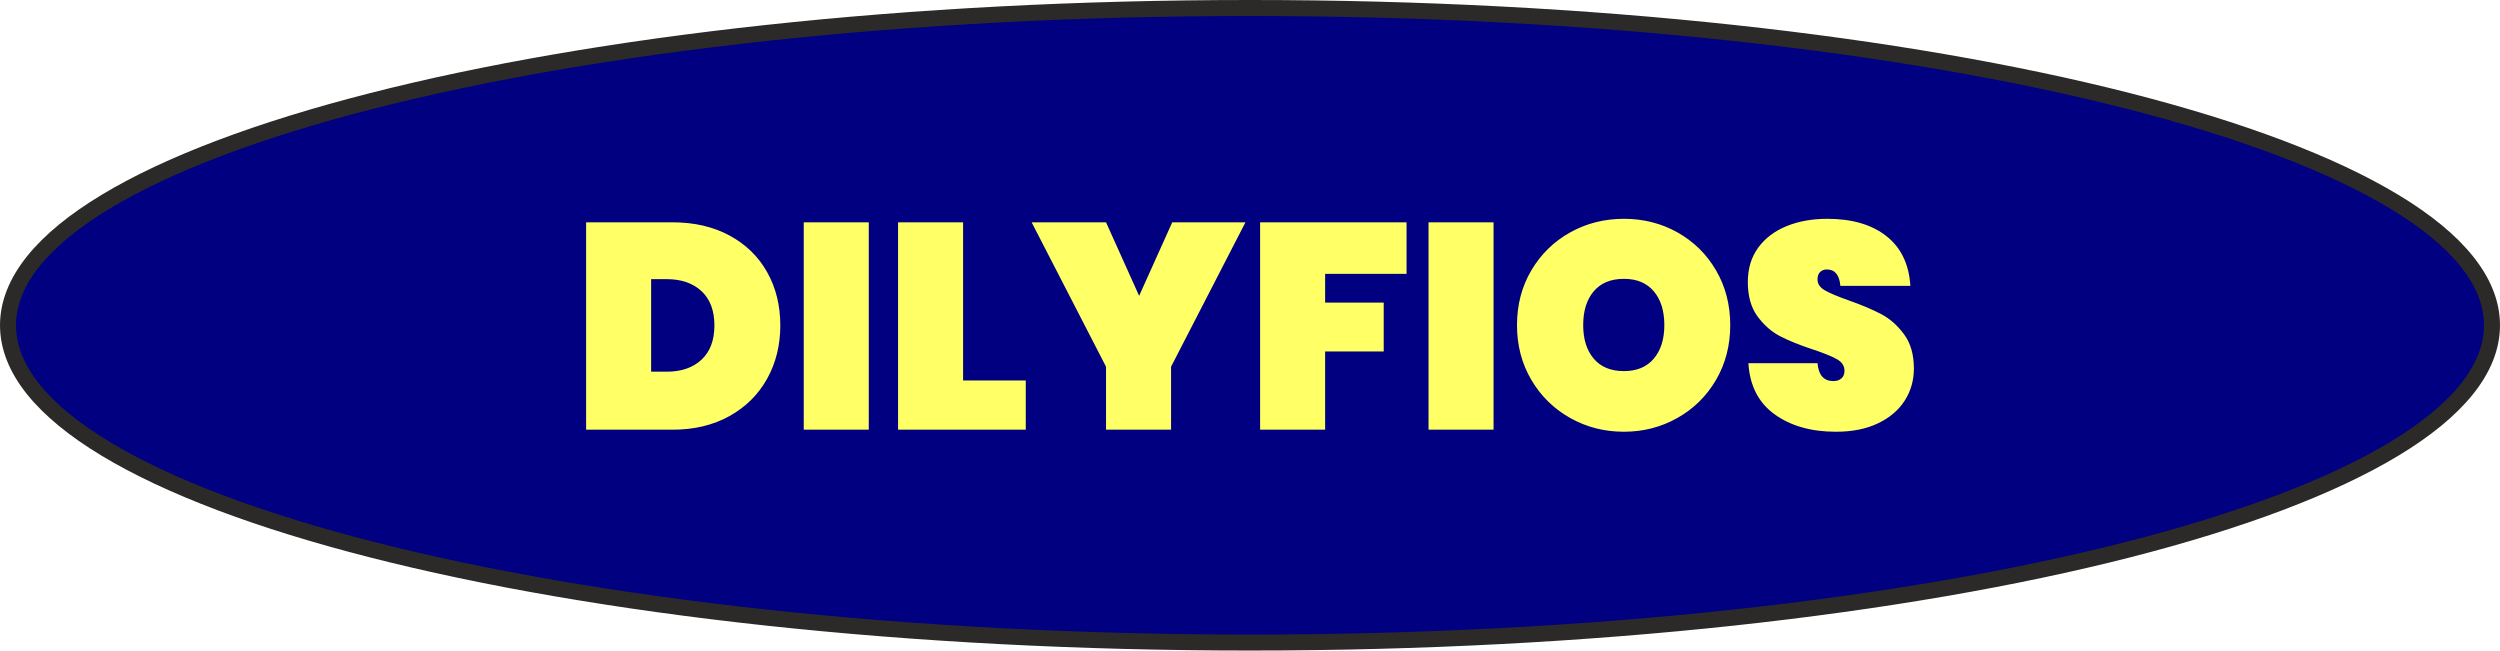
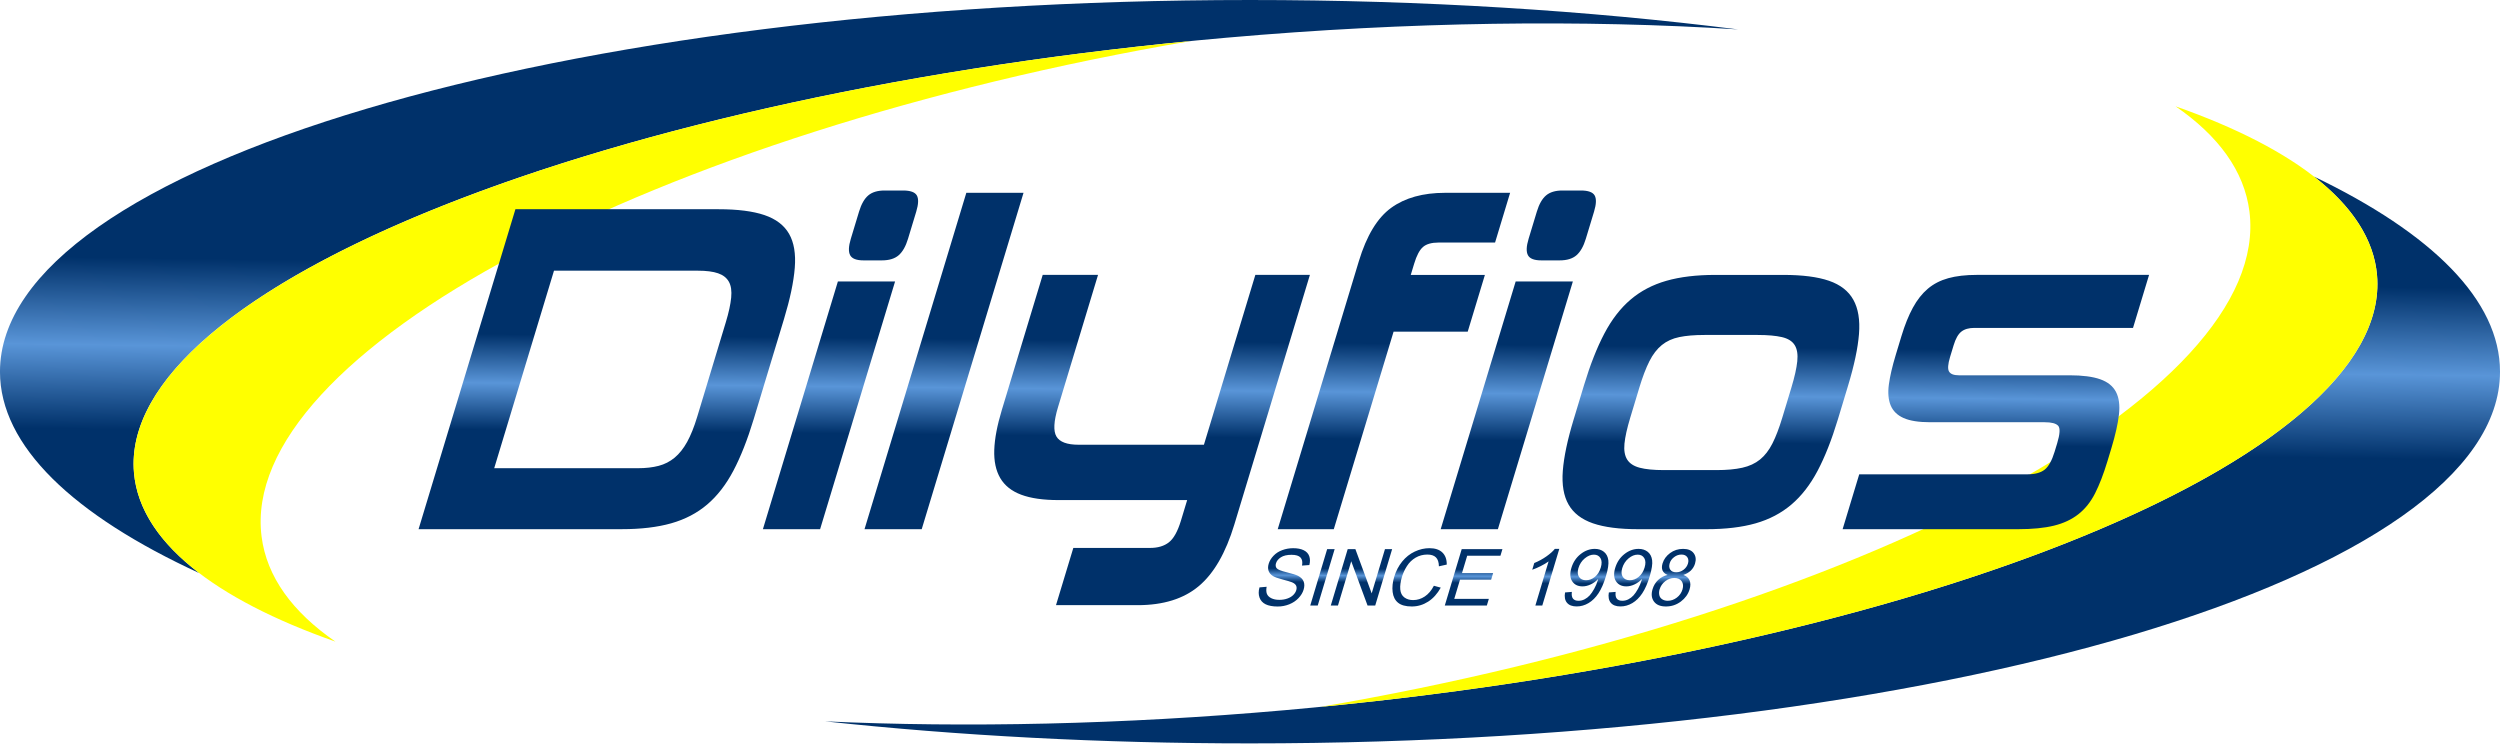
- <svg xmlns="http://www.w3.org/2000/svg" xml:space="preserve" width="117.167mm" height="30.489mm" version="1.1" style="shape-rendering:geometricPrecision; text-rendering:geometricPrecision; image-rendering:optimizeQuality; fill-rule:evenodd; clip-rule:evenodd" viewBox="0 0 5452.26 1418.79">
+ <svg xmlns="http://www.w3.org/2000/svg" xmlns:xlink="http://www.w3.org/1999/xlink" xml:space="preserve" width="37.093mm" height="11.03mm" version="1.1" style="shape-rendering:geometricPrecision; text-rendering:geometricPrecision; image-rendering:optimizeQuality; fill-rule:evenodd; clip-rule:evenodd" viewBox="0 0 1392.03 413.93">
  <defs>
    <style type="text/css">
   
-     .str0 {stroke:#2B2A29;stroke-width:34.9;stroke-miterlimit:22.926}
-     .fil0 {fill:navy}
-     .fil1 {fill:#FFFF66;fill-rule:nonzero}
+     .fil1 {fill:yellow}
+     .fil2 {fill:url(#id0)}
+     .fil0 {fill:url(#id1)}
+     .fil3 {fill:url(#id2)}
   
  </style>
+     <linearGradient id="id0" gradientUnits="userSpaceOnUse" x1="273.21" y1="239.35" x2="273.77" y2="186.03">
+       <stop offset="0" style="stop-opacity:1; stop-color:#00316A" />
+       <stop offset="0.49" style="stop-opacity:1; stop-color:#5995D8" />
+       <stop offset="1" style="stop-opacity:1; stop-color:#00316A" />
+     </linearGradient>
+     <linearGradient id="id1" gradientUnits="userSpaceOnUse" xlink:href="#id0" x1="57.79" y1="238.93" x2="59.03" y2="143.36">
+   </linearGradient>
+     <linearGradient id="id2" gradientUnits="userSpaceOnUse" xlink:href="#id0" x1="711.04" y1="323.97" x2="711.08" y2="316.48">
+   </linearGradient>
  </defs>
-   <g id="Layer_x0020_1">
-     <ellipse class="fil0 str0" cx="2726.13" cy="709.39" rx="2708.68" ry="691.94" />
-     <path class="fil1" d="M1701.77 709.71c0,43.02 -9.58,81.77 -28.74,116.27 -19.17,34.5 -46.53,61.65 -82.09,81.45 -35.56,19.8 -76.98,29.71 -124.25,29.71l-188.45 0 0 -452.29 188.45 0c47.27,0 88.69,9.58 124.25,28.75 35.56,19.16 62.92,45.78 82.09,79.85 19.16,34.07 28.74,72.83 28.74,116.27zm-247.86 100.93c31.94,0 57.28,-8.73 76.02,-26.19 18.74,-17.46 28.11,-42.37 28.11,-74.74 0,-32.37 -9.37,-57.28 -28.11,-74.74 -18.74,-17.46 -44.08,-26.19 -76.02,-26.19l-33.86 0 0 201.87 33.86 0zm440.79 -325.8l0 452.29 -141.82 0 0 -452.29 141.82 0zm205.7 344.97l136.71 0 0 107.32 -278.53 0 0 -452.29 141.82 0 0 344.97zm615.83 -344.97l-162.26 314.94 0 137.35 -141.82 0 0 -137.35 -162.26 -314.94 162.26 0 72.19 160.35 72.19 -160.35 159.71 0zm351.36 0l0 112.44 -177.6 0 0 62.6 127.77 0 0 106.68 -127.77 0 0 170.57 -141.82 0 0 -452.29 319.41 0zm189.73 0l0 452.29 -141.82 0 0 -452.29 141.82 0zm284.28 -7.66c42.59,0 81.56,9.9 116.9,29.7 35.35,19.8 63.35,47.38 84.01,82.73 20.66,35.35 30.98,75.17 30.98,119.46 0,44.29 -10.33,84.11 -30.98,119.46 -20.66,35.35 -48.76,63.03 -84.32,83.05 -35.56,20.01 -74.42,30.02 -116.59,30.02 -42.59,0 -81.66,-10.01 -117.22,-30.02 -35.56,-20.02 -63.78,-47.7 -84.65,-83.05 -20.87,-35.35 -31.3,-75.17 -31.3,-119.46 0,-44.29 10.44,-84.12 31.3,-119.46 20.87,-35.35 49.08,-62.92 84.65,-82.73 35.56,-19.8 74.64,-29.7 117.22,-29.7zm0 130.96c-28.53,0 -50.47,9.05 -65.8,27.15 -15.33,18.1 -23,42.7 -23,73.78 0,30.66 7.66,55.05 23,73.14 15.33,18.1 37.26,27.15 65.8,27.15 28.11,0 49.83,-9.05 65.16,-27.15 15.33,-18.1 23,-42.48 23,-73.14 0,-31.09 -7.67,-55.69 -23,-73.78 -15.33,-18.1 -37.06,-27.15 -65.16,-27.15zm632.44 195.48c0,25.98 -6.71,49.41 -20.13,70.27 -13.41,20.87 -32.9,37.37 -58.45,49.51 -25.55,12.14 -56,18.21 -91.35,18.21 -54.09,0 -98.7,-12.67 -133.83,-38.01 -35.14,-25.34 -54.19,-62.5 -57.18,-111.48l150.76 0c2.13,25.98 13.63,38.97 34.5,38.97 7.24,0 13.1,-1.91 17.57,-5.75 4.47,-3.83 6.71,-9.37 6.71,-16.61 0,-10.65 -5.43,-19.06 -16.29,-25.24 -10.86,-6.18 -28.43,-13.31 -52.7,-21.4 -28.53,-9.37 -52.28,-18.95 -71.23,-28.75 -18.95,-9.8 -35.45,-24.27 -49.51,-43.44 -14.05,-19.16 -21.08,-44.08 -21.08,-74.74 0,-29.39 7.56,-54.4 22.68,-75.06 15.12,-20.66 35.78,-36.31 61.96,-46.95 26.19,-10.65 55.68,-15.97 88.48,-15.97 54.09,0 97.1,12.56 129.04,37.69 31.94,25.13 49.41,61.33 52.38,108.6l-152.68 0c-2.13,-23.85 -11.92,-35.78 -29.39,-35.78 -5.96,0 -10.86,1.81 -14.69,5.43 -3.83,3.62 -5.75,9.05 -5.75,16.29 0,9.8 5.43,17.78 16.29,23.96 10.86,6.18 27.79,13.31 50.79,21.4 28.96,10.22 52.91,20.34 71.87,30.34 18.95,10 35.56,24.7 49.83,44.08 14.27,19.38 21.4,44.18 21.4,74.42z" />
+   <g id="Camada_x0020_1">
+     <g id="_2225649915984">
+       <path class="fil0" d="M696.02 0c96.44,0 188.28,5.84 271.78,16.38 -86.13,-5.51 -182.99,-4.36 -284.94,4.62 -344.89,30.38 -617.21,138.82 -608.26,242.23 1.78,20.48 14.49,39.22 36.36,55.88 -70.2,-32.31 -110.97,-70.81 -110.97,-112.14 0,-114.31 311.62,-206.97 696.02,-206.97zm592.4 98.29c65.67,31.58 103.61,68.81 103.61,108.68 0,114.3 -311.62,206.96 -696.02,206.96 -83.07,0 -162.72,-4.33 -236.58,-12.27 78.63,3.57 165.24,1.78 255.87,-6.21 344.89,-30.38 617.21,-138.82 608.26,-242.23 -1.74,-20.1 -14.02,-38.51 -35.14,-54.93z" />
+       <path class="fil1" d="M1211.36 59.19c67.8,23.83 108.89,55.92 112.2,94.04 8.79,101.42 -253.01,207.67 -588.45,240.38 299.71,-51.27 530.36,-173.77 517.4,-275.91 -2.85,-22.45 -17.25,-42.06 -41.14,-58.51zm-1024.56 298.08c-67.8,-23.83 -108.89,-55.92 -112.2,-94.04 -8.79,-101.42 253.01,-207.67 588.45,-240.38 -299.71,51.27 -530.36,173.77 -517.4,275.91 2.85,22.45 17.25,42.06 41.14,58.51z" />
+       <path class="fil2" d="M233.06 294.66l53.93 -178.16 113.15 0c10.62,0 19.12,1.09 25.52,3.26 6.39,2.18 10.97,5.66 13.71,10.45 2.74,4.79 3.8,11.1 3.17,18.94 -0.63,7.84 -2.62,17.33 -6,28.48l-16.92 55.9c-3.43,11.32 -7.19,20.85 -11.28,28.6 -4.09,7.75 -8.96,14.02 -14.6,18.81 -5.64,4.79 -12.32,8.27 -20.03,10.45 -7.72,2.18 -16.88,3.26 -27.5,3.26l-113.15 0zm171.07 -115.2c1.64,-5.4 2.63,-9.97 3,-13.72 0.37,-3.74 -0.06,-6.7 -1.29,-8.88 -1.23,-2.18 -3.23,-3.75 -6.02,-4.7 -2.78,-0.96 -6.55,-1.44 -11.3,-1.44l-80.05 0 -33.29 109.98 80.05 0c4.33,0 8.16,-0.44 11.5,-1.31 3.34,-0.87 6.31,-2.39 8.93,-4.57 2.62,-2.18 4.93,-5.1 6.95,-8.75 2.01,-3.66 3.87,-8.27 5.55,-13.84l15.97 -52.77zm20.66 115.2l41.75 -137.93 31.85 0 -41.75 137.93 -31.85 0zm56 -149.68c-3.91,0 -6.38,-0.96 -7.41,-2.87 -1.02,-1.92 -0.91,-4.96 0.36,-9.14l4.59 -15.15c1.26,-4.18 2.98,-7.18 5.13,-9.01 2.16,-1.83 5.2,-2.74 9.11,-2.74l10.27 0c4.05,0 6.6,0.92 7.66,2.74 1.05,1.83 0.94,4.83 -0.32,9.01l-4.59 15.15c-1.26,4.18 -2.99,7.22 -5.18,9.14 -2.19,1.91 -5.31,2.87 -9.36,2.87l-10.27 0zm0.58 149.68l56.69 -187.3 31.85 0 -56.69 187.3 -31.85 0zm107.73 -67.92c-2.37,7.84 -2.66,13.28 -0.86,16.32 1.8,3.05 5.91,4.57 12.34,4.57l69.78 0 28.63 -94.57 30.38 0 -42.07 138.97c-4.8,15.85 -11.4,27.3 -19.83,34.35 -8.43,7.06 -19.76,10.58 -34.01,10.58l-45.47 0 9.65 -31.87 42.74 0c4.33,0 7.83,-1.04 10.49,-3.13 2.66,-2.09 4.88,-6.09 6.68,-12.02l3.48 -11.49 -71.66 0c-8.52,0 -15.45,-1 -20.78,-3 -5.33,-2 -9.21,-5.1 -11.65,-9.27 -2.43,-4.18 -3.54,-9.4 -3.32,-15.68 0.22,-6.27 1.62,-13.67 4.2,-22.2l22.77 -75.24 30.81 0 -22.3 73.67zm122.35 67.92l45.15 -149.16c4.32,-14.28 10.33,-24.21 18.02,-29.78 7.69,-5.57 17.69,-8.36 29.98,-8.36l36.25 0 -8.38 27.69 -31.43 0c-3.91,0 -6.82,0.83 -8.71,2.48 -1.9,1.65 -3.54,4.74 -4.9,9.27l-1.9 6.27 41.28 0 -9.57 31.61 -41.28 0 -33.29 109.98 -31.22 0zm90.74 0l41.75 -137.93 31.85 0 -41.75 137.93 -31.85 0zm55.99 -149.68c-3.91,0 -6.38,-0.96 -7.4,-2.87 -1.03,-1.92 -0.91,-4.96 0.36,-9.14l4.59 -15.15c1.26,-4.18 2.98,-7.18 5.14,-9.01 2.16,-1.83 5.2,-2.74 9.11,-2.74l10.27 0c4.05,0 6.6,0.92 7.66,2.74 1.05,1.83 0.95,4.83 -0.32,9.01l-4.59 15.15c-1.26,4.18 -2.99,7.22 -5.18,9.14 -2.19,1.91 -5.31,2.87 -9.36,2.87l-10.27 0zm54.02 149.68c-10.47,0 -18.88,-1.09 -25.2,-3.26 -6.32,-2.18 -10.86,-5.66 -13.6,-10.45 -2.74,-4.79 -3.81,-11.06 -3.21,-18.81 0.6,-7.75 2.61,-17.29 6.04,-28.6l5.77 -19.07c3.43,-11.32 7.2,-20.9 11.32,-28.74 4.12,-7.84 9,-14.15 14.64,-18.94 5.64,-4.79 12.28,-8.27 19.93,-10.45 7.64,-2.18 16.71,-3.27 27.18,-3.27l37.93 0c10.62,0 19.09,1.09 25.41,3.27 6.32,2.18 10.85,5.7 13.56,10.58 2.71,4.87 3.76,11.23 3.14,19.07 -0.63,7.84 -2.65,17.42 -6.08,28.74l-5.69 18.81c-3.43,11.32 -7.19,20.85 -11.28,28.6 -4.09,7.75 -8.96,14.02 -14.6,18.81 -5.64,4.79 -12.28,8.27 -19.92,10.45 -7.64,2.18 -16.77,3.26 -27.39,3.26l-37.93 0zm85.28 -78.89c1.79,-5.92 2.88,-10.8 3.27,-14.63 0.39,-3.83 -0.09,-6.83 -1.46,-9.01 -1.37,-2.18 -3.75,-3.66 -7.14,-4.44 -3.4,-0.78 -7.88,-1.18 -13.47,-1.18l-29.55 0c-5.59,0 -10.28,0.39 -14.08,1.18 -3.8,0.78 -7.04,2.26 -9.73,4.44 -2.68,2.18 -4.99,5.18 -6.92,9.01 -1.93,3.83 -3.79,8.71 -5.58,14.63l-5.06 16.72c-1.79,5.92 -2.87,10.76 -3.24,14.5 -0.36,3.74 0.14,6.7 1.5,8.88 1.37,2.18 3.7,3.7 7,4.57 3.3,0.87 7.74,1.31 13.33,1.31l29.55 0c5.59,0 10.33,-0.44 14.23,-1.31 3.89,-0.87 7.18,-2.39 9.87,-4.57 2.68,-2.18 4.98,-5.14 6.88,-8.88 1.9,-3.75 3.75,-8.58 5.54,-14.5l5.06 -16.72zm175.89 41.27c-2.11,6.97 -4.38,12.85 -6.8,17.63 -2.43,4.79 -5.52,8.67 -9.28,11.63 -3.76,2.96 -8.32,5.09 -13.67,6.4 -5.36,1.31 -12.01,1.96 -19.98,1.96l-97.65 0 9.25 -30.56 93.67 0c4.19,0 7.39,-0.87 9.59,-2.61 2.2,-1.74 4.04,-5.05 5.52,-9.93l1.43 -4.7c1.58,-5.22 1.76,-8.49 0.56,-9.8 -1.21,-1.31 -3.7,-1.96 -7.48,-1.96l-63.7 0c-6.43,0 -11.39,-0.78 -14.9,-2.35 -3.51,-1.57 -5.9,-3.92 -7.19,-7.06 -1.29,-3.13 -1.62,-7.01 -0.99,-11.62 0.63,-4.62 1.89,-10.06 3.79,-16.33l3.24 -10.71c1.85,-6.1 3.95,-11.32 6.32,-15.68 2.36,-4.35 5.15,-7.88 8.34,-10.58 3.19,-2.7 7,-4.66 11.42,-5.88 4.42,-1.22 9.7,-1.83 15.85,-1.83l95.92 0 -8.94 29.52 -88.37 0c-3.07,0 -5.49,0.7 -7.24,2.09 -1.75,1.39 -3.17,3.92 -4.28,7.58l-1.98 6.53c-1.21,4 -1.4,6.7 -0.57,8.1 0.84,1.39 2.65,2.09 5.45,2.09l61.61 0c7.26,0 12.97,0.74 17.14,2.22 4.17,1.48 7.09,3.83 8.76,7.06 1.68,3.22 2.23,7.4 1.65,12.54 -0.58,5.14 -2,11.45 -4.27,18.94l-2.21 7.31z" />
+       <path class="fil3" d="M701.27 327.07l4.01 -0.35c-0.29,1.58 -0.25,2.87 0.13,3.89 0.38,1.01 1.18,1.83 2.42,2.46 1.24,0.62 2.75,0.93 4.54,0.93 1.58,0 3.05,-0.23 4.41,-0.71 1.36,-0.47 2.45,-1.13 3.29,-1.95 0.84,-0.83 1.41,-1.73 1.7,-2.69 0.29,-0.98 0.27,-1.84 -0.08,-2.57 -0.35,-0.73 -1.11,-1.35 -2.27,-1.85 -0.75,-0.32 -2.46,-0.83 -5.14,-1.53 -2.68,-0.7 -4.5,-1.34 -5.47,-1.96 -1.26,-0.79 -2.08,-1.77 -2.46,-2.93 -0.39,-1.16 -0.36,-2.47 0.07,-3.91 0.48,-1.59 1.37,-3.08 2.69,-4.45 1.31,-1.38 2.93,-2.43 4.88,-3.14 1.94,-0.72 3.97,-1.07 6.08,-1.07 2.33,0 4.27,0.37 5.82,1.12 1.55,0.75 2.59,1.85 3.11,3.31 0.52,1.46 0.54,3.11 0.06,4.95l-4.08 0.3c0.38,-1.98 0.11,-3.48 -0.83,-4.48 -0.93,-1.02 -2.6,-1.52 -5.02,-1.52 -2.51,0 -4.48,0.46 -5.91,1.38 -1.43,0.92 -2.34,2.03 -2.73,3.34 -0.34,1.12 -0.21,2.05 0.39,2.78 0.59,0.72 2.44,1.47 5.6,2.24 3.14,0.77 5.27,1.43 6.35,2 1.57,0.84 2.6,1.9 3.08,3.2 0.48,1.29 0.47,2.77 -0.04,4.45 -0.5,1.68 -1.44,3.24 -2.84,4.72 -1.4,1.48 -3.11,2.62 -5.15,3.45 -2.04,0.82 -4.17,1.23 -6.41,1.23 -2.84,0 -5.09,-0.42 -6.76,-1.24 -1.67,-0.83 -2.8,-2.07 -3.39,-3.73 -0.6,-1.66 -0.61,-3.54 -0.03,-5.64zm28.29 10.09l9.42 -31.41 4.17 0 -9.42 31.41 -4.17 0zm11.44 0l9.42 -31.41 4.27 0 9.08 24.65 7.4 -24.65 3.99 0 -9.42 31.41 -4.27 0 -9.09 -24.65 -7.39 24.65 -3.99 0zm57.39 -11.01l3.85 1.05c-1.9,3.41 -4.24,6.01 -7.03,7.8 -2.8,1.79 -5.83,2.69 -9.1,2.69 -3.37,0 -5.92,-0.69 -7.63,-2.07 -1.71,-1.38 -2.72,-3.37 -3.04,-5.98 -0.32,-2.62 -0.03,-5.42 0.87,-8.42 0.98,-3.26 2.45,-6.12 4.44,-8.55 1.99,-2.44 4.31,-4.29 7,-5.55 2.68,-1.26 5.41,-1.89 8.17,-1.89 3.14,0 5.55,0.8 7.2,2.39 1.66,1.6 2.48,3.85 2.45,6.74l-4.37 0.97c-0.04,-2.28 -0.6,-3.95 -1.67,-4.99 -1.07,-1.05 -2.65,-1.56 -4.75,-1.56 -2.4,0 -4.6,0.58 -6.56,1.73 -1.96,1.16 -3.57,2.71 -4.8,4.66 -1.25,1.95 -2.18,3.96 -2.8,6.03 -0.8,2.67 -1.11,5 -0.93,6.99 0.18,1.99 0.94,3.48 2.28,4.47 1.34,0.99 2.96,1.47 4.87,1.47 2.32,0 4.49,-0.67 6.5,-2.01 2.01,-1.34 3.7,-3.33 5.06,-5.97zm6.09 11.01l9.42 -31.41 22.67 0 -1.11 3.69 -18.51 0 -2.89 9.65 17.33 0 -1.11 3.68 -17.33 0 -3.21 10.7 19.26 0 -1.11 3.69 -23.42 0zm54.29 0l-3.86 0 7.37 -24.58c-1.19,0.89 -2.68,1.78 -4.45,2.66 -1.77,0.89 -3.33,1.55 -4.66,1.99l1.12 -3.73c2.46,-1.01 4.72,-2.24 6.77,-3.69 2.05,-1.44 3.61,-2.84 4.69,-4.19l2.48 0 -9.46 31.53zm12.67 -7.28l3.78 -0.31c-0.21,1.75 0.01,3 0.66,3.78 0.65,0.78 1.66,1.17 3.05,1.17 1.19,0 2.31,-0.27 3.37,-0.81 1.06,-0.54 2.01,-1.27 2.85,-2.18 0.83,-0.91 1.67,-2.14 2.52,-3.67 0.86,-1.55 1.52,-3.11 2,-4.72 0.05,-0.17 0.12,-0.43 0.21,-0.78 -1.14,1.23 -2.49,2.23 -4.05,2.99 -1.56,0.77 -3.12,1.15 -4.67,1.15 -2.59,0 -4.5,-0.95 -5.74,-2.83 -1.23,-1.88 -1.38,-4.36 -0.45,-7.45 0.96,-3.19 2.66,-5.75 5.12,-7.69 2.45,-1.94 5.09,-2.91 7.92,-2.91 2.03,0 3.73,0.55 5.1,1.65 1.35,1.1 2.17,2.66 2.43,4.7 0.27,2.03 -0.18,4.98 -1.33,8.83 -1.2,4.02 -2.6,7.21 -4.18,9.58 -1.58,2.38 -3.43,4.19 -5.52,5.43 -2.09,1.24 -4.29,1.86 -6.6,1.86 -2.45,0 -4.26,-0.68 -5.4,-2.05 -1.14,-1.37 -1.5,-3.29 -1.07,-5.76zm19.9 -13.86c0.66,-2.21 0.61,-3.96 -0.18,-5.25 -0.78,-1.29 -2,-1.94 -3.66,-1.94 -1.73,0 -3.42,0.69 -5.1,2.09 -1.69,1.4 -2.86,3.21 -3.52,5.43 -0.59,2 -0.48,3.62 0.33,4.86 0.83,1.25 2.12,1.87 3.9,1.87 1.78,0 3.43,-0.62 4.95,-1.87 1.52,-1.24 2.61,-2.97 3.27,-5.18zm4.49 13.86l3.78 -0.31c-0.21,1.75 0.01,3 0.66,3.78 0.65,0.78 1.66,1.17 3.05,1.17 1.19,0 2.3,-0.27 3.37,-0.81 1.06,-0.54 2.01,-1.27 2.85,-2.18 0.83,-0.91 1.67,-2.14 2.53,-3.67 0.85,-1.55 1.52,-3.11 2,-4.72 0.05,-0.17 0.12,-0.43 0.21,-0.78 -1.14,1.23 -2.48,2.23 -4.05,2.99 -1.56,0.77 -3.13,1.15 -4.67,1.15 -2.6,0 -4.5,-0.95 -5.74,-2.83 -1.23,-1.88 -1.38,-4.36 -0.46,-7.45 0.96,-3.19 2.66,-5.75 5.12,-7.69 2.45,-1.94 5.09,-2.91 7.92,-2.91 2.03,0 3.73,0.55 5.1,1.65 1.36,1.1 2.17,2.66 2.43,4.7 0.27,2.03 -0.18,4.98 -1.33,8.83 -1.2,4.02 -2.6,7.21 -4.18,9.58 -1.58,2.38 -3.43,4.19 -5.52,5.43 -2.09,1.24 -4.29,1.86 -6.6,1.86 -2.45,0 -4.26,-0.68 -5.4,-2.05 -1.14,-1.37 -1.5,-3.29 -1.07,-5.76zm19.9 -13.86c0.66,-2.21 0.61,-3.96 -0.18,-5.25 -0.78,-1.29 -1.99,-1.94 -3.66,-1.94 -1.73,0 -3.43,0.69 -5.1,2.09 -1.68,1.4 -2.85,3.21 -3.52,5.43 -0.6,2 -0.49,3.62 0.33,4.86 0.82,1.25 2.12,1.87 3.9,1.87 1.78,0 3.43,-0.62 4.95,-1.87 1.52,-1.24 2.61,-2.97 3.27,-5.18zm12.79 4.11c-1.42,-0.59 -2.36,-1.43 -2.81,-2.51 -0.44,-1.09 -0.44,-2.39 0.02,-3.9 0.69,-2.29 2.08,-4.2 4.18,-5.76 2.11,-1.56 4.53,-2.34 7.26,-2.34 2.73,0 4.7,0.8 5.89,2.39 1.19,1.59 1.44,3.53 0.75,5.82 -0.44,1.45 -1.2,2.72 -2.28,3.8 -1.08,1.08 -2.48,1.91 -4.22,2.5 1.74,0.63 2.89,1.64 3.47,3.04 0.58,1.4 0.59,3.06 0,5.01 -0.81,2.69 -2.43,4.93 -4.87,6.77 -2.45,1.83 -5.22,2.74 -8.3,2.74 -3.1,0 -5.31,-0.91 -6.67,-2.75 -1.34,-1.84 -1.6,-4.12 -0.78,-6.87 0.61,-2.04 1.65,-3.75 3.1,-5.12 1.45,-1.38 3.21,-2.32 5.27,-2.81zm1.2 -6.55c-0.45,1.49 -0.33,2.71 0.32,3.65 0.67,0.95 1.76,1.42 3.31,1.42 1.5,0 2.86,-0.47 4.08,-1.4 1.22,-0.94 2.03,-2.09 2.44,-3.45 0.43,-1.41 0.3,-2.61 -0.38,-3.57 -0.68,-0.97 -1.75,-1.45 -3.22,-1.45 -1.49,0 -2.85,0.47 -4.1,1.42 -1.24,0.94 -2.06,2.07 -2.45,3.39zm-5.63 14.52c-0.33,1.11 -0.39,2.17 -0.19,3.19 0.21,1.02 0.74,1.82 1.61,2.38 0.86,0.56 1.89,0.85 3.07,0.85 1.86,0 3.55,-0.59 5.1,-1.77 1.55,-1.19 2.59,-2.69 3.14,-4.52 0.56,-1.85 0.41,-3.39 -0.45,-4.6 -0.86,-1.22 -2.23,-1.82 -4.09,-1.82 -1.83,0 -3.51,0.6 -5.05,1.8 -1.54,1.2 -2.58,2.7 -3.12,4.5z" />
+     </g>
  </g>
</svg>
